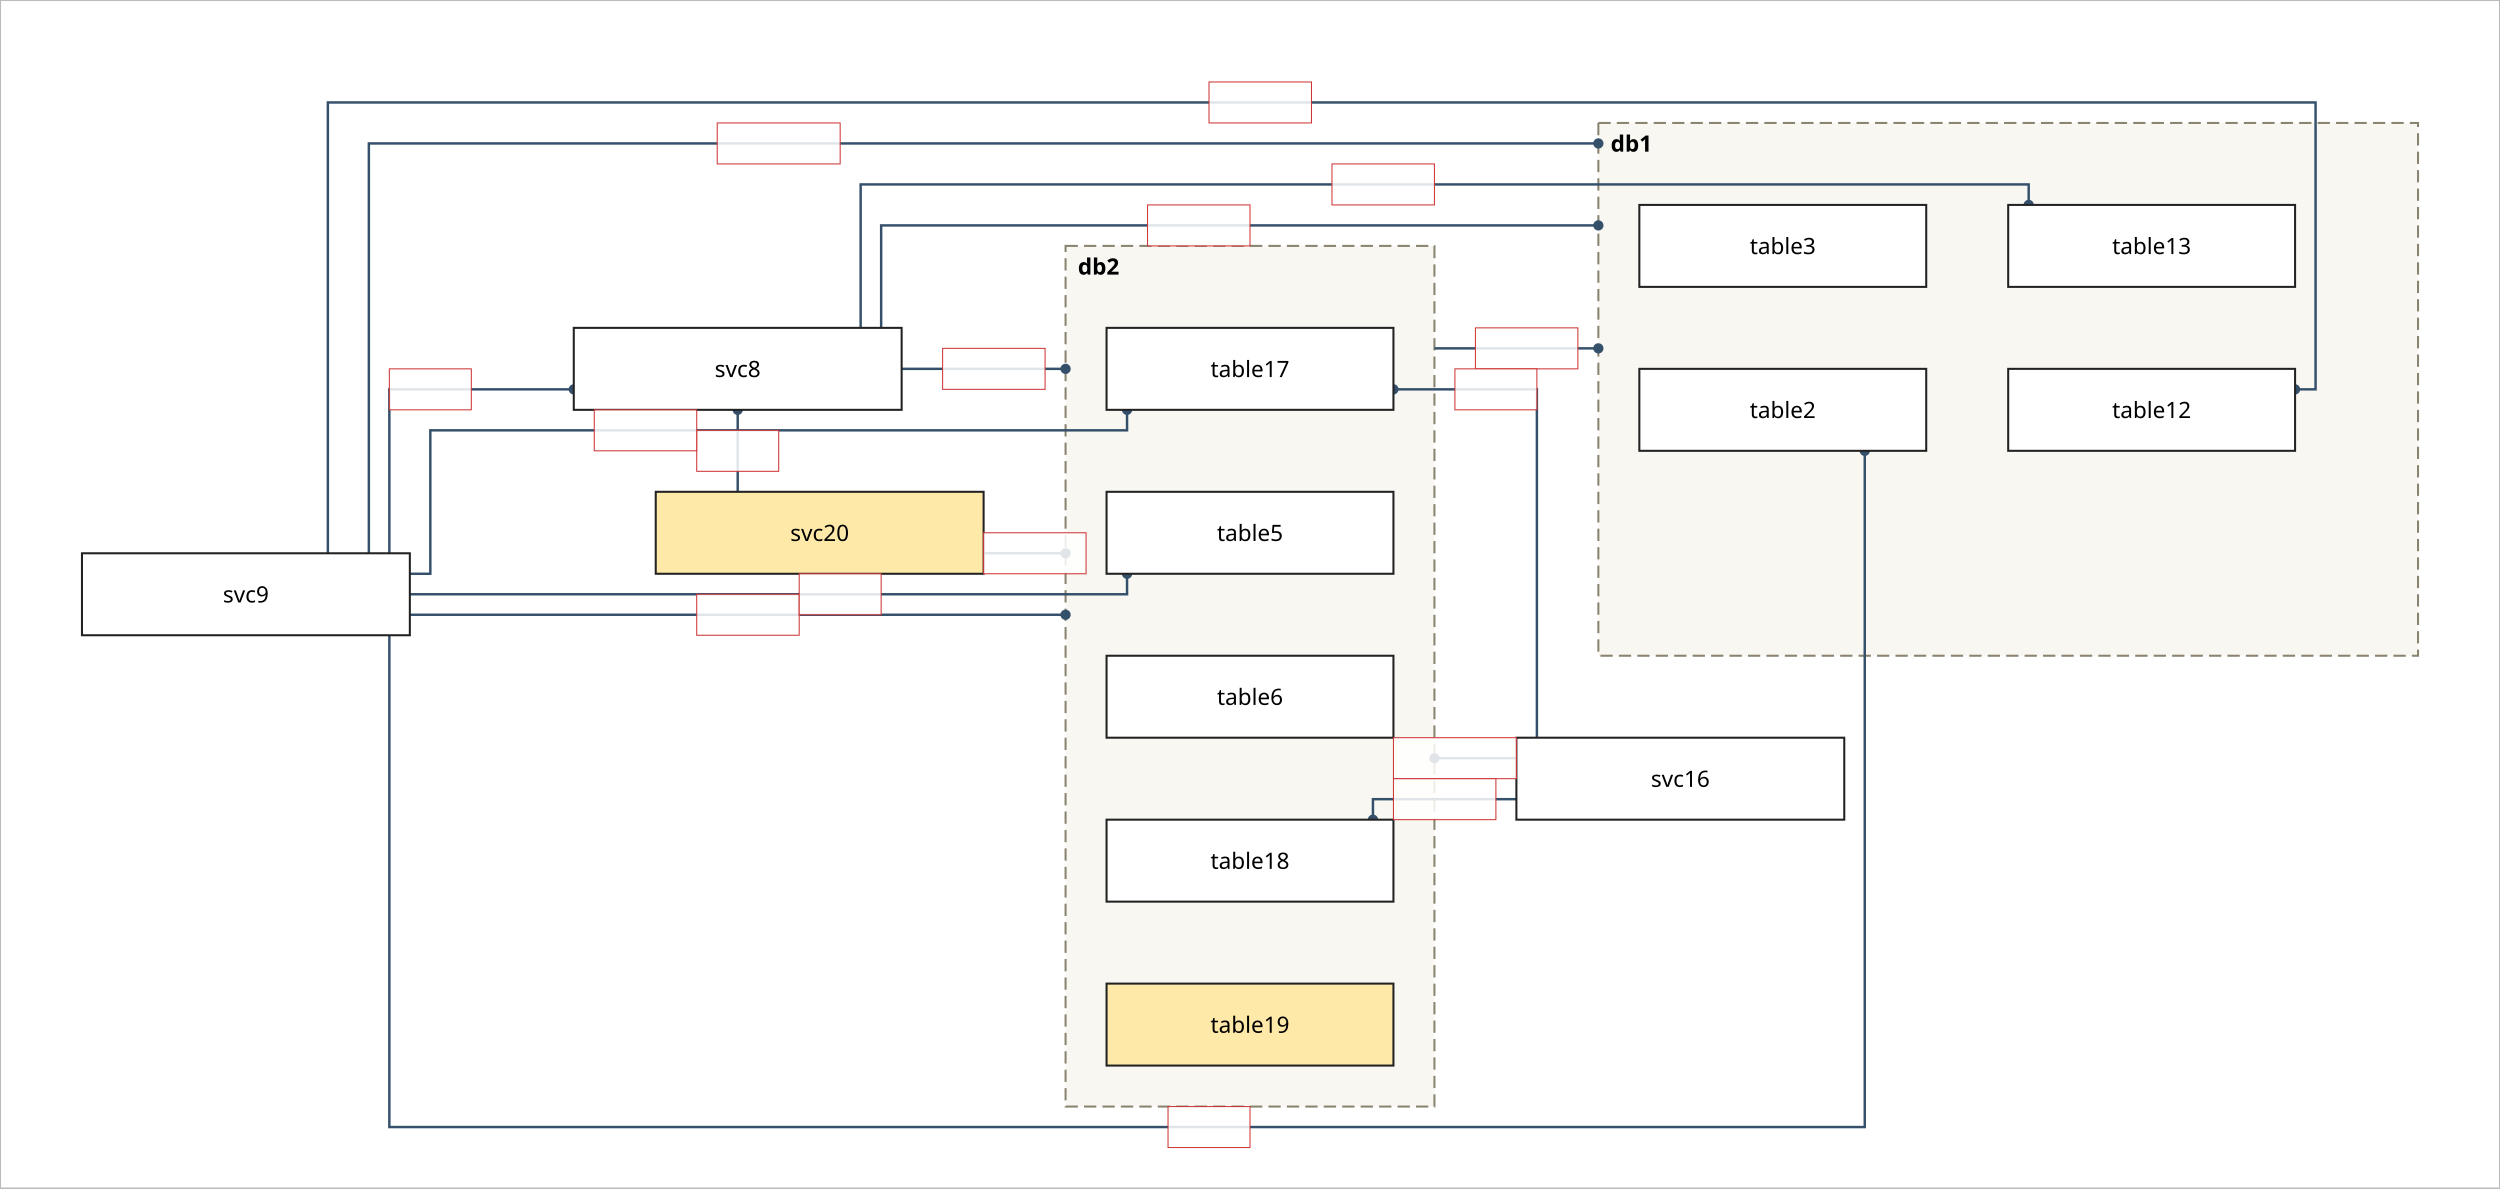
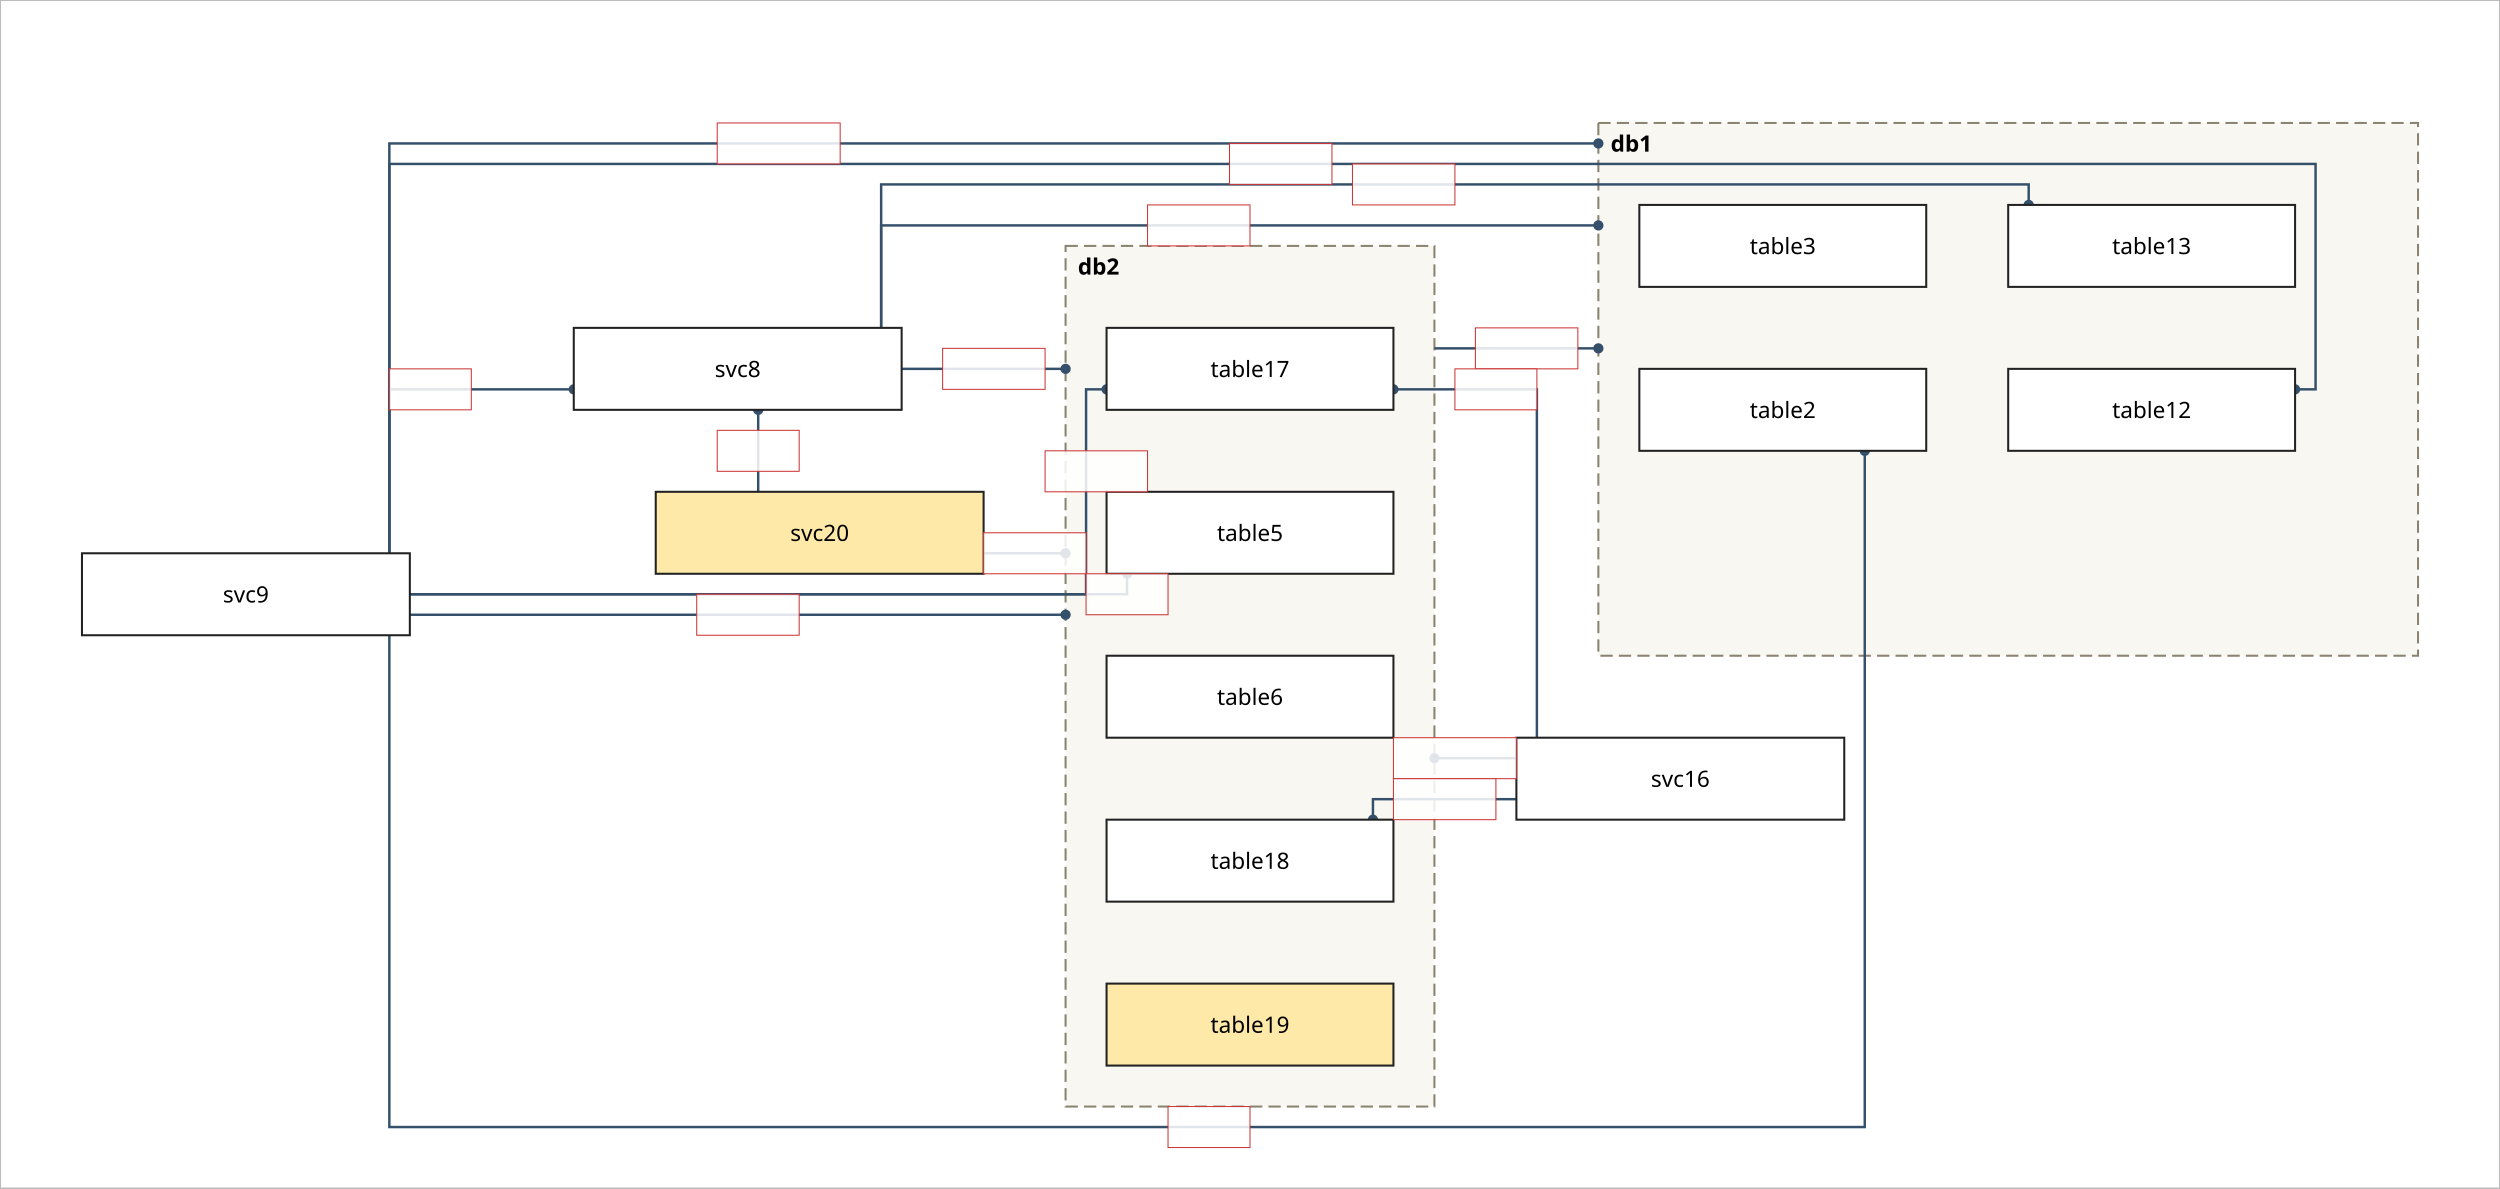
<svg xmlns="http://www.w3.org/2000/svg" width="1220" height="580" viewBox="0 0 1220 580" font-family="sans-serif" font-size="11">
  <rect width="100%" height="100%" fill="#fff" stroke="#bbb" />
  <rect x="780" y="60" width="400" height="260" fill="#f3f1ea" fill-opacity="0.6" stroke="#8a8370" stroke-dasharray="6 3" />
  <text x="786" y="74" font-weight="bold">db1</text>
  <rect x="520" y="120" width="180" height="420" fill="#f3f1ea" fill-opacity="0.6" stroke="#8a8370" stroke-dasharray="6 3" />
  <text x="526" y="134" font-weight="bold">db2</text>
  <polyline points="700,170 780,170" fill="none" stroke="#35506b" stroke-width="1.2" />
  <circle cx="780" cy="170" r="2.5" fill="#35506b" />
  <polyline points="740,370 700,370" fill="none" stroke="#35506b" stroke-width="1.2" />
  <circle cx="700" cy="370" r="2.5" fill="#35506b" />
  <polyline points="750,360 750,190 680,190" fill="none" stroke="#35506b" stroke-width="1.2" />
  <circle cx="680" cy="190" r="2.5" fill="#35506b" />
  <polyline points="740,390 670,390 670,400" fill="none" stroke="#35506b" stroke-width="1.2" />
  <circle cx="670" cy="400" r="2.5" fill="#35506b" />
  <polyline points="480,270 520,270" fill="none" stroke="#35506b" stroke-width="1.2" />
  <circle cx="520" cy="270" r="2.5" fill="#35506b" />
-   <polyline points="360,240 360,200" fill="none" stroke="#35506b" stroke-width="1.2" />
-   <circle cx="360" cy="200" r="2.5" fill="#35506b" />
+   <polyline points="370,240 370,200" fill="none" stroke="#35506b" stroke-width="1.2" />
+   <circle cx="370" cy="200" r="2.5" fill="#35506b" />
  <polyline points="430,160 430,110 780,110" fill="none" stroke="#35506b" stroke-width="1.2" />
  <circle cx="780" cy="110" r="2.5" fill="#35506b" />
-   <polyline points="420,160 420,90 990,90 990,100" fill="none" stroke="#35506b" stroke-width="1.2" />
+   <polyline points="430,160 430,90 990,90 990,100" fill="none" stroke="#35506b" stroke-width="1.2" />
  <circle cx="990" cy="100" r="2.5" fill="#35506b" />
  <polyline points="440,180 520,180" fill="none" stroke="#35506b" stroke-width="1.2" />
  <circle cx="520" cy="180" r="2.5" fill="#35506b" />
-   <polyline points="180,270 180,70 780,70" fill="none" stroke="#35506b" stroke-width="1.2" />
+   <polyline points="190,270 190,70 780,70" fill="none" stroke="#35506b" stroke-width="1.2" />
  <circle cx="780" cy="70" r="2.5" fill="#35506b" />
-   <polyline points="160,270 160,50 1130,50 1130,190 1120,190" fill="none" stroke="#35506b" stroke-width="1.2" />
+   <polyline points="190,270 190,80 1130,80 1130,190 1120,190" fill="none" stroke="#35506b" stroke-width="1.2" />
  <circle cx="1120" cy="190" r="2.5" fill="#35506b" />
  <polyline points="190,310 190,550 910,550 910,220" fill="none" stroke="#35506b" stroke-width="1.2" />
  <circle cx="910" cy="220" r="2.5" fill="#35506b" />
  <polyline points="200,300 520,300" fill="none" stroke="#35506b" stroke-width="1.2" />
  <circle cx="520" cy="300" r="2.5" fill="#35506b" />
-   <polyline points="200,280 210,280 210,210 550,210 550,200" fill="none" stroke="#35506b" stroke-width="1.2" />
-   <circle cx="550" cy="200" r="2.5" fill="#35506b" />
+   <polyline points="200,290 530,290 530,190 540,190" fill="none" stroke="#35506b" stroke-width="1.2" />
+   <circle cx="540" cy="190" r="2.5" fill="#35506b" />
  <polyline points="200,290 550,290 550,280" fill="none" stroke="#35506b" stroke-width="1.2" />
  <circle cx="550" cy="280" r="2.5" fill="#35506b" />
  <polyline points="190,270 190,190 280,190" fill="none" stroke="#35506b" stroke-width="1.2" />
  <circle cx="280" cy="190" r="2.5" fill="#35506b" />
  <rect x="980" y="180" width="140" height="40" fill="#fff" stroke="#222" />
  <text x="1050" y="204" text-anchor="middle">table12</text>
  <rect x="980" y="100" width="140" height="40" fill="#fff" stroke="#222" />
  <text x="1050" y="124" text-anchor="middle">table13</text>
  <rect x="800" y="180" width="140" height="40" fill="#fff" stroke="#222" />
  <text x="870" y="204" text-anchor="middle">table2</text>
  <rect x="800" y="100" width="140" height="40" fill="#fff" stroke="#222" />
  <text x="870" y="124" text-anchor="middle">table3</text>
  <rect x="540" y="160" width="140" height="40" fill="#fff" stroke="#222" />
  <text x="610" y="184" text-anchor="middle">table17</text>
  <rect x="540" y="400" width="140" height="40" fill="#fff" stroke="#222" />
  <text x="610" y="424" text-anchor="middle">table18</text>
  <rect x="540" y="480" width="140" height="40" fill="#ffe9a8" stroke="#222" />
  <text x="610" y="504" text-anchor="middle">table19</text>
  <rect x="540" y="240" width="140" height="40" fill="#fff" stroke="#222" />
  <text x="610" y="264" text-anchor="middle">table5</text>
  <rect x="540" y="320" width="140" height="40" fill="#fff" stroke="#222" />
  <text x="610" y="344" text-anchor="middle">table6</text>
  <rect x="740" y="360" width="160" height="40" fill="#fff" stroke="#222" />
  <text x="820" y="384" text-anchor="middle">svc16</text>
  <rect x="320" y="240" width="160" height="40" fill="#ffe9a8" stroke="#222" />
  <text x="400" y="264" text-anchor="middle">svc20</text>
  <rect x="280" y="160" width="160" height="40" fill="#fff" stroke="#222" />
  <text x="360" y="184" text-anchor="middle">svc8</text>
  <rect x="40" y="270" width="160" height="40" fill="#fff" stroke="#222" />
  <text x="120" y="294" text-anchor="middle">svc9</text>
  <rect x="720" y="160" width="50" height="20" fill="#fff" fill-opacity="0.85" stroke="#c33" stroke-width="0.5" />
  <rect x="680" y="360" width="60" height="20" fill="#fff" fill-opacity="0.85" stroke="#c33" stroke-width="0.5" />
  <rect x="710" y="180" width="40" height="20" fill="#fff" fill-opacity="0.85" stroke="#c33" stroke-width="0.5" />
  <rect x="680" y="380" width="50" height="20" fill="#fff" fill-opacity="0.85" stroke="#c33" stroke-width="0.5" />
  <rect x="480" y="260" width="50" height="20" fill="#fff" fill-opacity="0.85" stroke="#c33" stroke-width="0.5" />
-   <rect x="340" y="210" width="40" height="20" fill="#fff" fill-opacity="0.85" stroke="#c33" stroke-width="0.5" />
+   <rect x="350" y="210" width="40" height="20" fill="#fff" fill-opacity="0.85" stroke="#c33" stroke-width="0.5" />
  <rect x="560" y="100" width="50" height="20" fill="#fff" fill-opacity="0.85" stroke="#c33" stroke-width="0.5" />
-   <rect x="650" y="80" width="50" height="20" fill="#fff" fill-opacity="0.85" stroke="#c33" stroke-width="0.5" />
+   <rect x="660" y="80" width="50" height="20" fill="#fff" fill-opacity="0.85" stroke="#c33" stroke-width="0.5" />
  <rect x="460" y="170" width="50" height="20" fill="#fff" fill-opacity="0.85" stroke="#c33" stroke-width="0.5" />
  <rect x="350" y="60" width="60" height="20" fill="#fff" fill-opacity="0.85" stroke="#c33" stroke-width="0.5" />
-   <rect x="590" y="40" width="50" height="20" fill="#fff" fill-opacity="0.85" stroke="#c33" stroke-width="0.5" />
+   <rect x="600" y="70" width="50" height="20" fill="#fff" fill-opacity="0.85" stroke="#c33" stroke-width="0.5" />
  <rect x="570" y="540" width="40" height="20" fill="#fff" fill-opacity="0.85" stroke="#c33" stroke-width="0.5" />
  <rect x="340" y="290" width="50" height="20" fill="#fff" fill-opacity="0.85" stroke="#c33" stroke-width="0.5" />
-   <rect x="290" y="200" width="50" height="20" fill="#fff" fill-opacity="0.85" stroke="#c33" stroke-width="0.5" />
-   <rect x="390" y="280" width="40" height="20" fill="#fff" fill-opacity="0.85" stroke="#c33" stroke-width="0.5" />
+   <rect x="510" y="220" width="50" height="20" fill="#fff" fill-opacity="0.85" stroke="#c33" stroke-width="0.5" />
+   <rect x="530" y="280" width="40" height="20" fill="#fff" fill-opacity="0.85" stroke="#c33" stroke-width="0.5" />
  <rect x="190" y="180" width="40" height="20" fill="#fff" fill-opacity="0.85" stroke="#c33" stroke-width="0.5" />
</svg>
